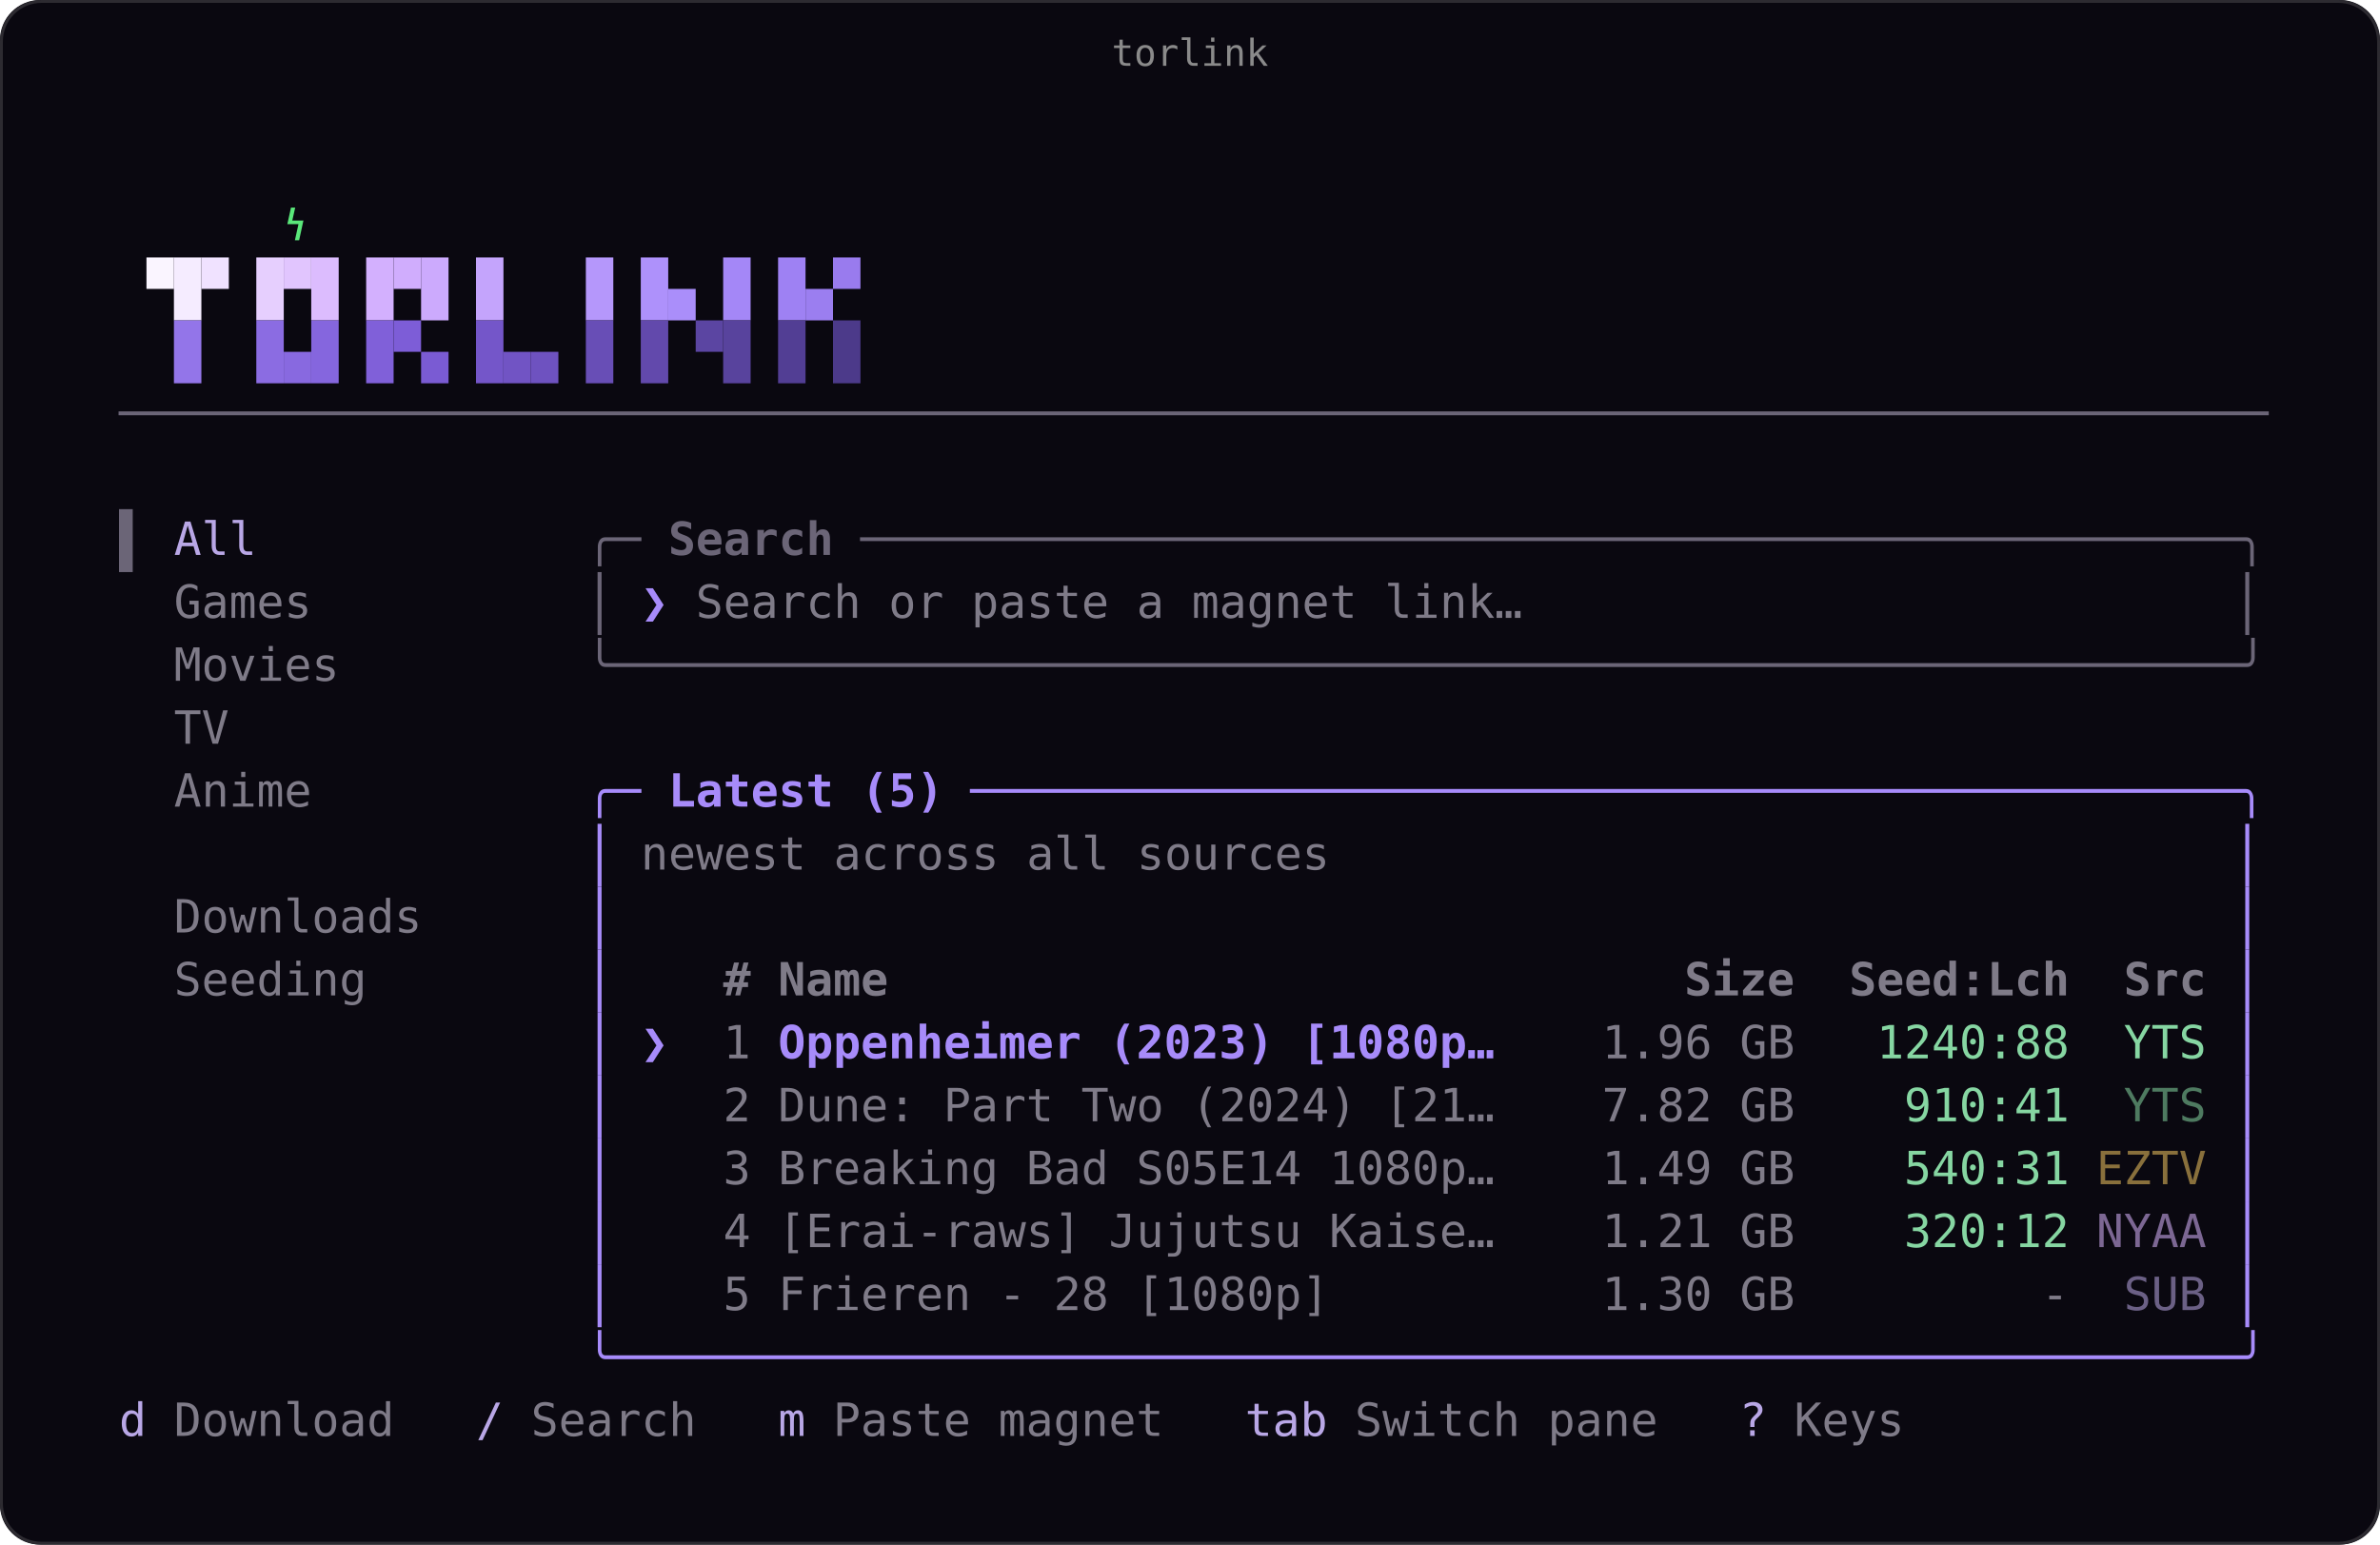
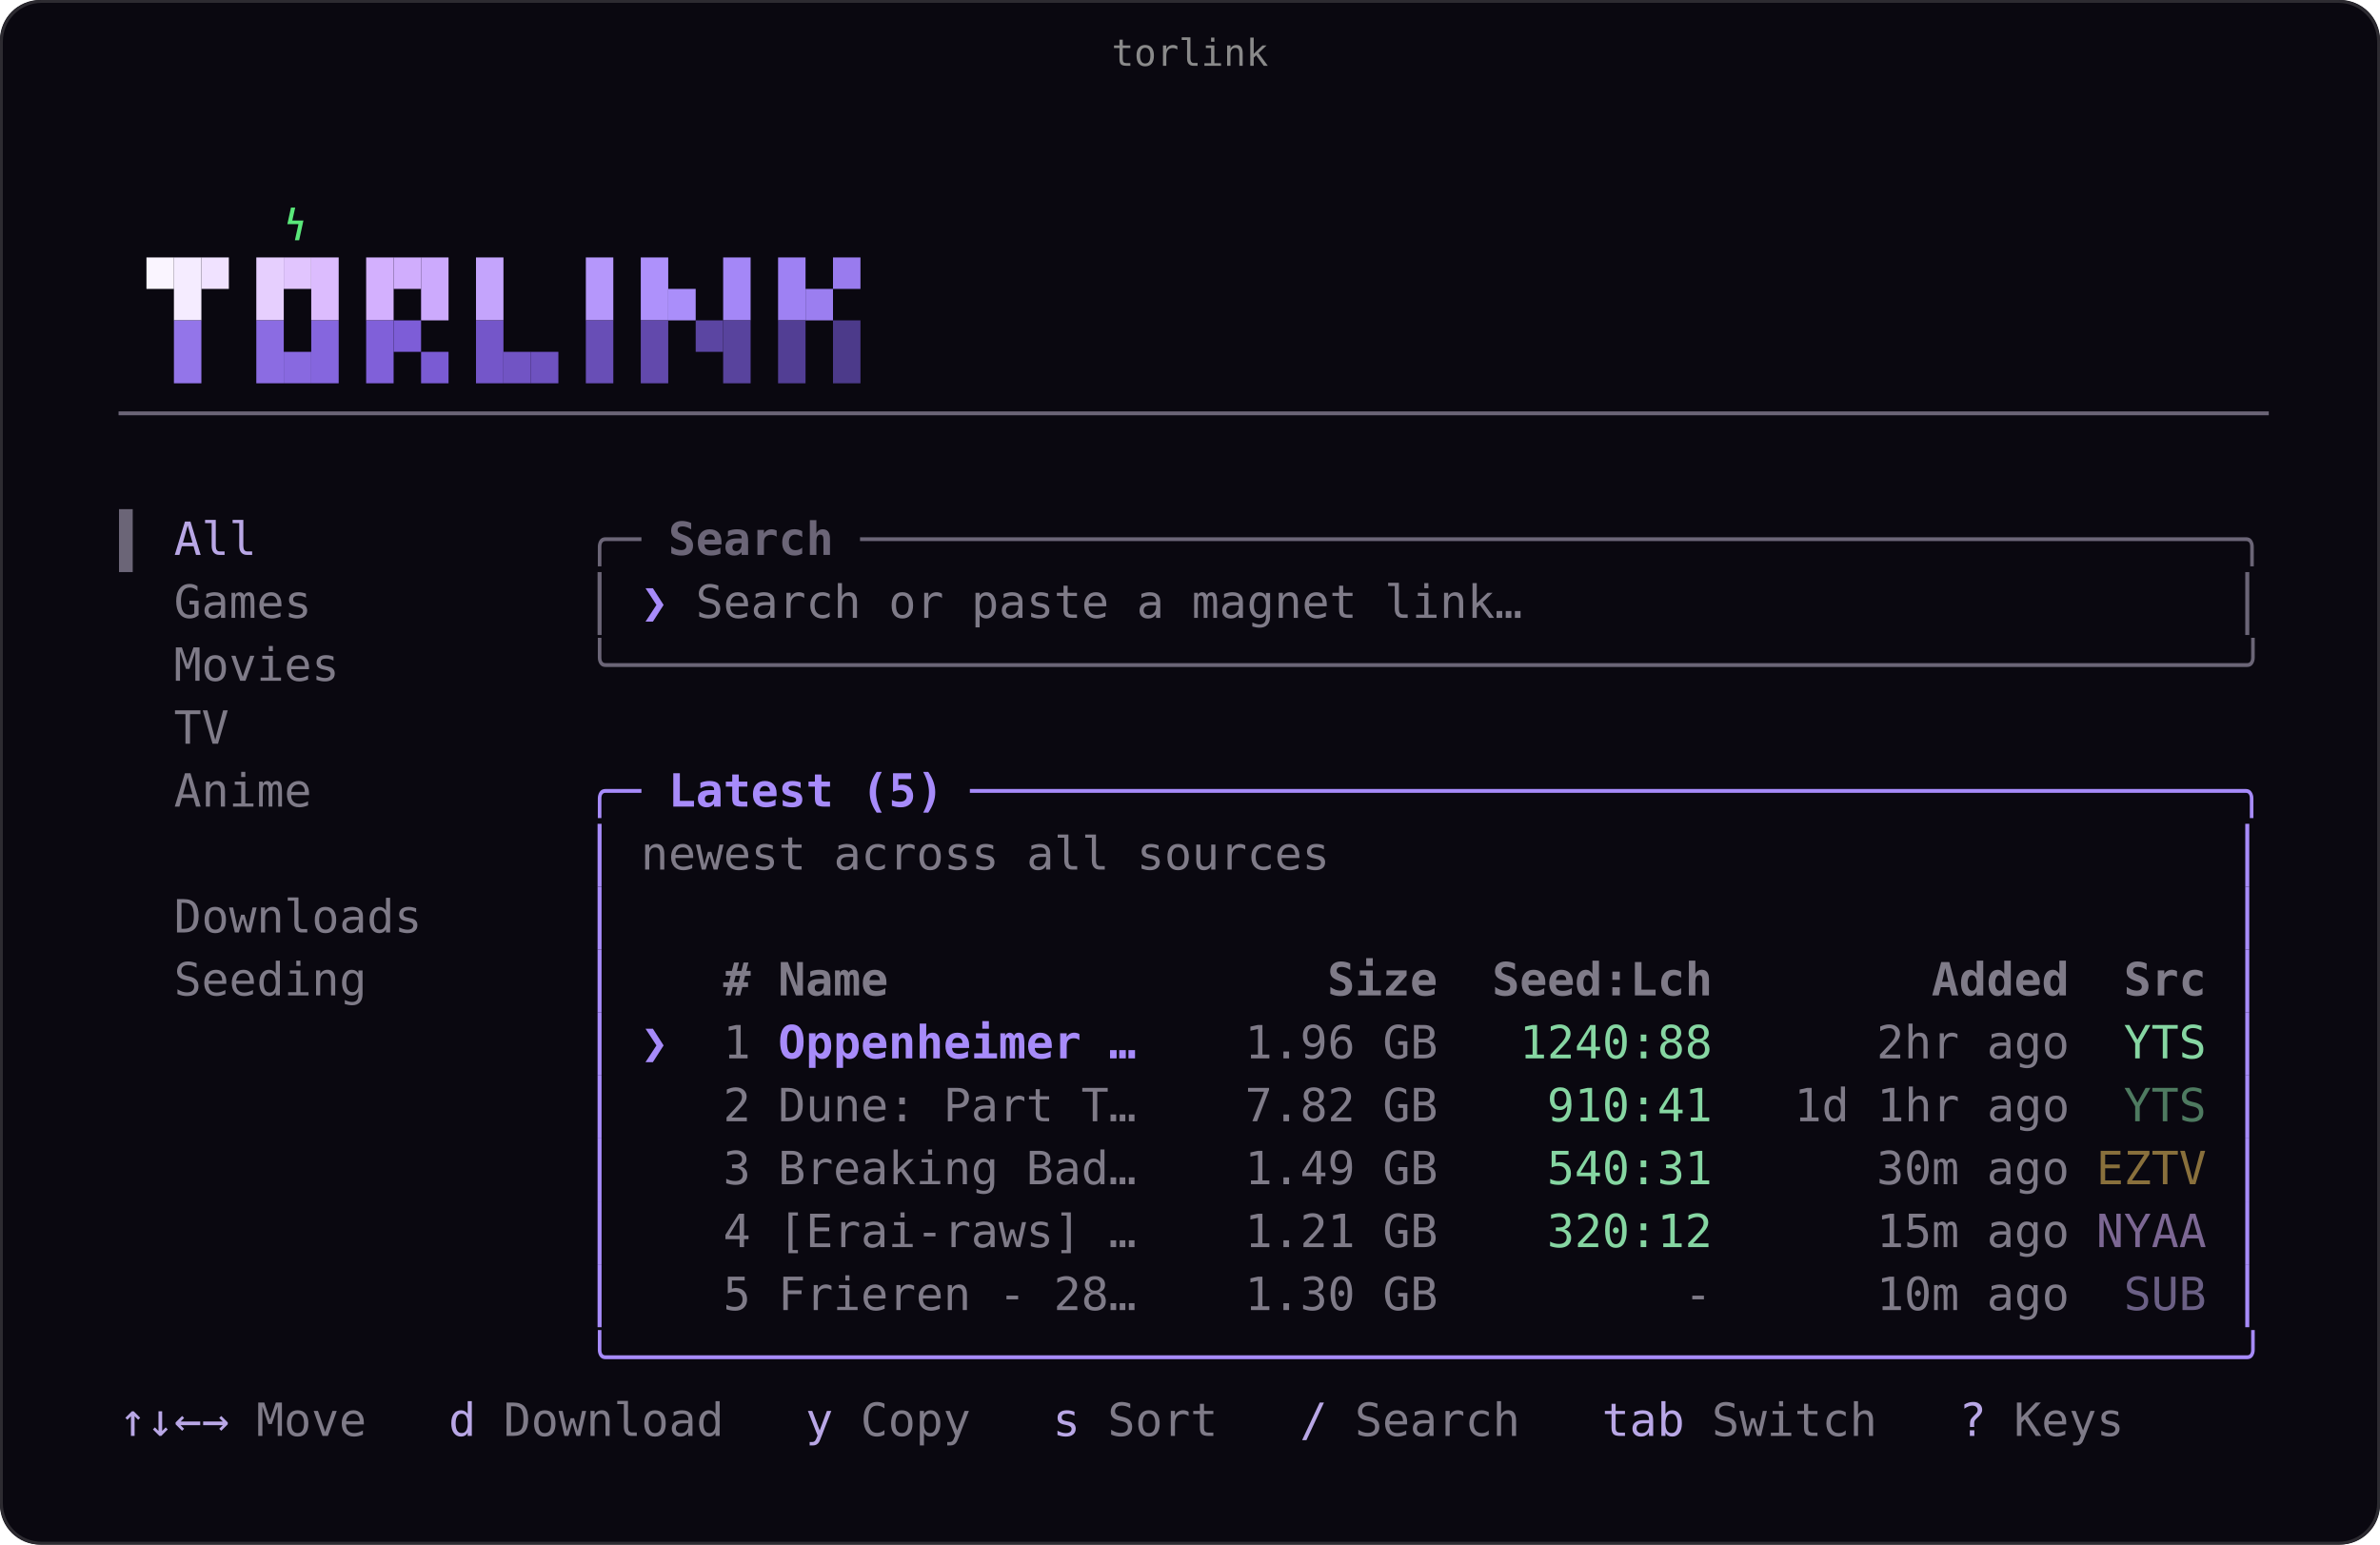
<svg xmlns="http://www.w3.org/2000/svg" width="832" height="540" viewBox="0 0 832 540" style="max-width: 832px; width: 100%; height: auto;" role="img">
  <rect width="100%" height="100%" rx="14" fill="#0a0810" />
  <rect x="0.5" y="0.5" width="831" height="539" rx="14" fill="none" stroke="#2d2b31" stroke-width="1" />
  <text x="416" y="23" text-anchor="middle" font-family="ui-monospace, &quot;Cascadia Mono&quot;, &quot;SF Mono&quot;, Menlo, Consolas, &quot;DejaVu Sans Mono&quot;, monospace" font-size="13" fill="#8a8a8a">torlink</text>
  <g font-family="ui-monospace, &quot;Cascadia Mono&quot;, &quot;SF Mono&quot;, Menlo, Consolas, &quot;DejaVu Sans Mono&quot;, monospace" font-size="16" fill="#ddd8ea">
    <text x="99.2" y="84" textLength="9.6" lengthAdjust="spacingAndGlyphs" xml:space="preserve" fill="#5ae87a" font-weight="600">𐓏</text>
    <rect x="51.2" y="90" width="9.6" height="11" fill="#faf5ff" />
    <rect x="60.8" y="90" width="9.6" height="22" fill="#f5ecff" />
    <rect x="70.4" y="90" width="9.6" height="11" fill="#f0e2ff" />
    <rect x="89.6" y="90" width="9.6" height="22" fill="#e6cffe" />
    <rect x="99.2" y="90" width="9.6" height="11" fill="#e1c5fe" />
    <rect x="108.8" y="90" width="9.6" height="22" fill="#dcbcfe" />
    <rect x="128" y="90" width="9.6" height="22" fill="#d3b0fe" />
    <rect x="137.6" y="90" width="9.6" height="11" fill="#d0adfd" />
    <rect x="147.2" y="90" width="9.6" height="22" fill="#ccaafd" />
    <rect x="166.4" y="90" width="9.6" height="22" fill="#c4a4fc" />
    <rect x="204.8" y="90" width="9.6" height="22" fill="#b597fb" />
    <rect x="224" y="90" width="9.6" height="22" fill="#ae91fb" />
    <rect x="233.6" y="101" width="9.6" height="11" fill="#aa8efa" />
    <rect x="252.8" y="90" width="9.6" height="22" fill="#a487f7" />
    <rect x="272" y="90" width="9.6" height="22" fill="#9e81f3" />
    <rect x="281.6" y="101" width="9.6" height="11" fill="#9b7ef0" />
    <rect x="291.2" y="90" width="9.6" height="11" fill="#997bee" />
    <rect x="60.8" y="112" width="9.6" height="22" fill="#9375e9" />
    <rect x="89.6" y="112" width="9.6" height="22" fill="#8b6ce2" />
    <rect x="99.2" y="123" width="9.6" height="11" fill="#8869e0" />
    <rect x="108.8" y="112" width="9.6" height="22" fill="#8566de" />
    <rect x="128" y="112" width="9.6" height="22" fill="#8060d9" />
    <rect x="137.6" y="112" width="9.6" height="11" fill="#7d5dd7" />
    <rect x="147.2" y="123" width="9.6" height="11" fill="#7a5bd3" />
    <rect x="166.4" y="112" width="9.6" height="22" fill="#7456c9" />
    <rect x="176" y="123" width="9.6" height="11" fill="#7154c4" />
    <rect x="185.6" y="123" width="9.6" height="11" fill="#6e52c0" />
    <rect x="204.8" y="112" width="9.6" height="22" fill="#684eb6" />
    <rect x="224" y="112" width="9.6" height="22" fill="#6249ac" />
    <rect x="243.2" y="112" width="9.6" height="11" fill="#5b45a2" />
    <rect x="252.8" y="112" width="9.6" height="22" fill="#58439d" />
    <rect x="272" y="112" width="9.6" height="22" fill="#523e94" />
    <rect x="291.2" y="112" width="9.6" height="22" fill="#4c3a8a" />
    <text x="41.6" y="150" textLength="748.8" lengthAdjust="spacingAndGlyphs" xml:space="preserve" fill="#6b6577">──────────────────────────────────────────────────────────────────────────────</text>
    <rect x="41.6" y="178" width="4.8" height="22" fill="#6b6577" />
    <text x="60.8" y="194" textLength="28.8" lengthAdjust="spacingAndGlyphs" xml:space="preserve" fill="#b9a7e6">All</text>
    <text x="204.8" y="194" textLength="19.2" lengthAdjust="spacingAndGlyphs" xml:space="preserve" fill="#6b6577">╭─</text>
    <text x="233.6" y="194" textLength="57.6" lengthAdjust="spacingAndGlyphs" xml:space="preserve" fill="#6b6577" font-weight="600">Search</text>
    <text x="300.8" y="194" textLength="489.6" lengthAdjust="spacingAndGlyphs" xml:space="preserve" fill="#6b6577">──────────────────────────────────────────────────╮</text>
    <text x="60.8" y="216" textLength="48" lengthAdjust="spacingAndGlyphs" xml:space="preserve" fill-opacity="0.55">Games</text>
    <rect x="208.9" y="200" width="1.4" height="22" fill="#6b6577" />
    <text x="224" y="216" textLength="9.6" lengthAdjust="spacingAndGlyphs" xml:space="preserve" fill="#a78bfa">❯</text>
    <text x="243.2" y="216" textLength="288" lengthAdjust="spacingAndGlyphs" xml:space="preserve" fill-opacity="0.55">Search or paste a magnet link…</text>
    <rect x="784.9" y="200" width="1.4" height="22" fill="#6b6577" />
    <text x="60.8" y="238" textLength="57.6" lengthAdjust="spacingAndGlyphs" xml:space="preserve" fill-opacity="0.55">Movies</text>
    <text x="204.8" y="238" textLength="585.6" lengthAdjust="spacingAndGlyphs" xml:space="preserve" fill="#6b6577">╰───────────────────────────────────────────────────────────╯</text>
    <text x="60.8" y="260" textLength="19.2" lengthAdjust="spacingAndGlyphs" xml:space="preserve" fill-opacity="0.55">TV</text>
    <text x="60.8" y="282" textLength="48" lengthAdjust="spacingAndGlyphs" xml:space="preserve" fill-opacity="0.55">Anime</text>
    <text x="204.8" y="282" textLength="19.2" lengthAdjust="spacingAndGlyphs" xml:space="preserve" fill="#a78bfa">╭─</text>
    <text x="233.6" y="282" textLength="96" lengthAdjust="spacingAndGlyphs" xml:space="preserve" fill="#a78bfa" font-weight="600">Latest (5)</text>
    <text x="339.2" y="282" textLength="451.2" lengthAdjust="spacingAndGlyphs" xml:space="preserve" fill="#a78bfa">──────────────────────────────────────────────╮</text>
    <rect x="208.9" y="288" width="1.4" height="22" fill="#a78bfa" />
    <text x="224" y="304" textLength="240" lengthAdjust="spacingAndGlyphs" xml:space="preserve" fill-opacity="0.55">newest across all sources</text>
    <rect x="784.9" y="288" width="1.4" height="22" fill="#a78bfa" />
    <text x="60.8" y="326" textLength="86.4" lengthAdjust="spacingAndGlyphs" xml:space="preserve" fill-opacity="0.55">Downloads</text>
    <rect x="208.9" y="310" width="1.4" height="22" fill="#a78bfa" />
    <rect x="784.9" y="310" width="1.4" height="22" fill="#a78bfa" />
    <text x="60.8" y="348" textLength="67.2" lengthAdjust="spacingAndGlyphs" xml:space="preserve" fill-opacity="0.55">Seeding</text>
    <rect x="208.9" y="332" width="1.4" height="22" fill="#a78bfa" />
    <text x="252.8" y="348" textLength="9.6" lengthAdjust="spacingAndGlyphs" xml:space="preserve" fill-opacity="0.55" font-weight="600">#</text>
    <text x="272" y="348" textLength="38.4" lengthAdjust="spacingAndGlyphs" xml:space="preserve" fill-opacity="0.55" font-weight="600">Name</text>
-     <text x="588.8" y="348" textLength="38.4" lengthAdjust="spacingAndGlyphs" xml:space="preserve" fill-opacity="0.55" font-weight="600">Size</text>
-     <text x="646.4" y="348" textLength="76.8" lengthAdjust="spacingAndGlyphs" xml:space="preserve" fill-opacity="0.55" font-weight="600">Seed:Lch</text>
+     <text x="464" y="348" textLength="38.4" lengthAdjust="spacingAndGlyphs" xml:space="preserve" fill-opacity="0.55" font-weight="600">Size</text>
+     <text x="521.6" y="348" textLength="76.8" lengthAdjust="spacingAndGlyphs" xml:space="preserve" fill-opacity="0.55" font-weight="600">Seed:Lch</text>
+     <text x="675.2" y="348" textLength="48" lengthAdjust="spacingAndGlyphs" xml:space="preserve" fill-opacity="0.55" font-weight="600">Added</text>
    <text x="742.4" y="348" textLength="28.8" lengthAdjust="spacingAndGlyphs" xml:space="preserve" fill-opacity="0.55" font-weight="600">Src</text>
    <rect x="784.9" y="332" width="1.4" height="22" fill="#a78bfa" />
    <rect x="208.9" y="354" width="1.4" height="22" fill="#a78bfa" />
    <text x="224" y="370" textLength="9.6" lengthAdjust="spacingAndGlyphs" xml:space="preserve" fill="#a78bfa">❯</text>
    <text x="252.8" y="370" textLength="9.6" lengthAdjust="spacingAndGlyphs" xml:space="preserve" fill-opacity="0.55">1</text>
-     <text x="272" y="370" textLength="249.6" lengthAdjust="spacingAndGlyphs" xml:space="preserve" fill="#a78bfa" font-weight="600">Oppenheimer (2023) [1080p…</text>
-     <text x="560" y="370" textLength="67.2" lengthAdjust="spacingAndGlyphs" xml:space="preserve" fill-opacity="0.55">1.96 GB</text>
-     <text x="656" y="370" textLength="67.2" lengthAdjust="spacingAndGlyphs" xml:space="preserve" fill="#86d6a2">1240:88</text>
+     <text x="272" y="370" textLength="124.8" lengthAdjust="spacingAndGlyphs" xml:space="preserve" fill="#a78bfa" font-weight="600">Oppenheimer …</text>
+     <text x="435.2" y="370" textLength="67.2" lengthAdjust="spacingAndGlyphs" xml:space="preserve" fill-opacity="0.55">1.96 GB</text>
+     <text x="531.2" y="370" textLength="67.2" lengthAdjust="spacingAndGlyphs" xml:space="preserve" fill="#86d6a2">1240:88</text>
+     <text x="656" y="370" textLength="67.2" lengthAdjust="spacingAndGlyphs" xml:space="preserve" fill-opacity="0.55">2hr ago</text>
    <text x="742.4" y="370" textLength="28.8" lengthAdjust="spacingAndGlyphs" xml:space="preserve" fill="#86d6a2">YTS</text>
    <rect x="784.9" y="354" width="1.4" height="22" fill="#a78bfa" />
    <rect x="208.9" y="376" width="1.4" height="22" fill="#a78bfa" />
    <text x="252.8" y="392" textLength="9.6" lengthAdjust="spacingAndGlyphs" xml:space="preserve" fill-opacity="0.55">2</text>
-     <text x="272" y="392" textLength="249.6" lengthAdjust="spacingAndGlyphs" xml:space="preserve" fill-opacity="0.55">Dune: Part Two (2024) [21…</text>
-     <text x="560" y="392" textLength="67.2" lengthAdjust="spacingAndGlyphs" xml:space="preserve" fill-opacity="0.55">7.82 GB</text>
-     <text x="665.6" y="392" textLength="57.6" lengthAdjust="spacingAndGlyphs" xml:space="preserve" fill="#86d6a2">910:41</text>
+     <text x="272" y="392" textLength="124.8" lengthAdjust="spacingAndGlyphs" xml:space="preserve" fill-opacity="0.55">Dune: Part T…</text>
+     <text x="435.2" y="392" textLength="67.2" lengthAdjust="spacingAndGlyphs" xml:space="preserve" fill-opacity="0.55">7.82 GB</text>
+     <text x="540.8" y="392" textLength="57.6" lengthAdjust="spacingAndGlyphs" xml:space="preserve" fill="#86d6a2">910:41</text>
+     <text x="627.2" y="392" textLength="96" lengthAdjust="spacingAndGlyphs" xml:space="preserve" fill-opacity="0.55">1d 1hr ago</text>
    <text x="742.4" y="392" textLength="28.8" lengthAdjust="spacingAndGlyphs" xml:space="preserve" fill="#86d6a2" fill-opacity="0.55">YTS</text>
    <rect x="784.9" y="376" width="1.4" height="22" fill="#a78bfa" />
    <rect x="208.9" y="398" width="1.4" height="22" fill="#a78bfa" />
    <text x="252.8" y="414" textLength="9.6" lengthAdjust="spacingAndGlyphs" xml:space="preserve" fill-opacity="0.55">3</text>
-     <text x="272" y="414" textLength="249.6" lengthAdjust="spacingAndGlyphs" xml:space="preserve" fill-opacity="0.55">Breaking Bad S05E14 1080p…</text>
-     <text x="560" y="414" textLength="67.2" lengthAdjust="spacingAndGlyphs" xml:space="preserve" fill-opacity="0.55">1.49 GB</text>
-     <text x="665.6" y="414" textLength="57.6" lengthAdjust="spacingAndGlyphs" xml:space="preserve" fill="#86d6a2">540:31</text>
+     <text x="272" y="414" textLength="124.8" lengthAdjust="spacingAndGlyphs" xml:space="preserve" fill-opacity="0.55">Breaking Bad…</text>
+     <text x="435.2" y="414" textLength="67.2" lengthAdjust="spacingAndGlyphs" xml:space="preserve" fill-opacity="0.55">1.49 GB</text>
+     <text x="540.8" y="414" textLength="57.6" lengthAdjust="spacingAndGlyphs" xml:space="preserve" fill="#86d6a2">540:31</text>
+     <text x="656" y="414" textLength="67.2" lengthAdjust="spacingAndGlyphs" xml:space="preserve" fill-opacity="0.55">30m ago</text>
    <text x="732.8" y="414" textLength="38.4" lengthAdjust="spacingAndGlyphs" xml:space="preserve" fill="#f0c560" fill-opacity="0.55">EZTV</text>
    <rect x="784.9" y="398" width="1.4" height="22" fill="#a78bfa" />
    <rect x="208.9" y="420" width="1.4" height="22" fill="#a78bfa" />
    <text x="252.8" y="436" textLength="9.6" lengthAdjust="spacingAndGlyphs" xml:space="preserve" fill-opacity="0.55">4</text>
-     <text x="272" y="436" textLength="249.6" lengthAdjust="spacingAndGlyphs" xml:space="preserve" fill-opacity="0.55">[Erai-raws] Jujutsu Kaise…</text>
-     <text x="560" y="436" textLength="67.2" lengthAdjust="spacingAndGlyphs" xml:space="preserve" fill-opacity="0.55">1.21 GB</text>
-     <text x="665.6" y="436" textLength="57.6" lengthAdjust="spacingAndGlyphs" xml:space="preserve" fill="#86d6a2">320:12</text>
+     <text x="272" y="436" textLength="124.8" lengthAdjust="spacingAndGlyphs" xml:space="preserve" fill-opacity="0.55">[Erai-raws] …</text>
+     <text x="435.2" y="436" textLength="67.2" lengthAdjust="spacingAndGlyphs" xml:space="preserve" fill-opacity="0.55">1.21 GB</text>
+     <text x="540.8" y="436" textLength="57.6" lengthAdjust="spacingAndGlyphs" xml:space="preserve" fill="#86d6a2">320:12</text>
+     <text x="656" y="436" textLength="67.2" lengthAdjust="spacingAndGlyphs" xml:space="preserve" fill-opacity="0.55">15m ago</text>
    <text x="732.8" y="436" textLength="38.4" lengthAdjust="spacingAndGlyphs" xml:space="preserve" fill="#d8b4fe" fill-opacity="0.55">NYAA</text>
    <rect x="784.9" y="420" width="1.4" height="22" fill="#a78bfa" />
    <rect x="208.9" y="442" width="1.4" height="22" fill="#a78bfa" />
    <text x="252.8" y="458" textLength="9.6" lengthAdjust="spacingAndGlyphs" xml:space="preserve" fill-opacity="0.55">5</text>
-     <text x="272" y="458" textLength="192" lengthAdjust="spacingAndGlyphs" xml:space="preserve" fill-opacity="0.55">Frieren - 28 [1080p]</text>
-     <text x="560" y="458" textLength="67.2" lengthAdjust="spacingAndGlyphs" xml:space="preserve" fill-opacity="0.55">1.30 GB</text>
-     <text x="713.6" y="458" textLength="9.6" lengthAdjust="spacingAndGlyphs" xml:space="preserve" fill-opacity="0.55">-</text>
+     <text x="272" y="458" textLength="124.8" lengthAdjust="spacingAndGlyphs" xml:space="preserve" fill-opacity="0.55">Frieren - 28…</text>
+     <text x="435.2" y="458" textLength="67.2" lengthAdjust="spacingAndGlyphs" xml:space="preserve" fill-opacity="0.55">1.30 GB</text>
+     <text x="588.8" y="458" textLength="9.6" lengthAdjust="spacingAndGlyphs" xml:space="preserve" fill-opacity="0.55">-</text>
+     <text x="656" y="458" textLength="67.2" lengthAdjust="spacingAndGlyphs" xml:space="preserve" fill-opacity="0.55">10m ago</text>
    <text x="742.4" y="458" textLength="28.8" lengthAdjust="spacingAndGlyphs" xml:space="preserve" fill="#b9a7e6" fill-opacity="0.55">SUB</text>
    <rect x="784.9" y="442" width="1.4" height="22" fill="#a78bfa" />
    <text x="204.8" y="480" textLength="585.6" lengthAdjust="spacingAndGlyphs" xml:space="preserve" fill="#a78bfa">╰───────────────────────────────────────────────────────────╯</text>
-     <text x="41.6" y="502" textLength="9.6" lengthAdjust="spacingAndGlyphs" xml:space="preserve" fill="#b9a7e6">d</text>
-     <text x="60.8" y="502" textLength="76.8" lengthAdjust="spacingAndGlyphs" xml:space="preserve" fill-opacity="0.55">Download</text>
-     <text x="166.4" y="502" textLength="9.6" lengthAdjust="spacingAndGlyphs" xml:space="preserve" fill="#b9a7e6">/</text>
-     <text x="185.6" y="502" textLength="57.6" lengthAdjust="spacingAndGlyphs" xml:space="preserve" fill-opacity="0.55">Search</text>
-     <text x="272" y="502" textLength="9.6" lengthAdjust="spacingAndGlyphs" xml:space="preserve" fill="#b9a7e6">m</text>
-     <text x="291.2" y="502" textLength="115.2" lengthAdjust="spacingAndGlyphs" xml:space="preserve" fill-opacity="0.55">Paste magnet</text>
-     <text x="435.2" y="502" textLength="28.8" lengthAdjust="spacingAndGlyphs" xml:space="preserve" fill="#b9a7e6">tab</text>
-     <text x="473.6" y="502" textLength="105.6" lengthAdjust="spacingAndGlyphs" xml:space="preserve" fill-opacity="0.55">Switch pane</text>
-     <text x="608" y="502" textLength="9.6" lengthAdjust="spacingAndGlyphs" xml:space="preserve" fill="#b9a7e6">?</text>
-     <text x="627.2" y="502" textLength="38.4" lengthAdjust="spacingAndGlyphs" xml:space="preserve" fill-opacity="0.55">Keys</text>
+     <text x="41.6" y="502" textLength="38.4" lengthAdjust="spacingAndGlyphs" xml:space="preserve" fill="#b9a7e6">↑↓←→</text>
+     <text x="89.6" y="502" textLength="38.4" lengthAdjust="spacingAndGlyphs" xml:space="preserve" fill-opacity="0.55">Move</text>
+     <text x="156.8" y="502" textLength="9.6" lengthAdjust="spacingAndGlyphs" xml:space="preserve" fill="#b9a7e6">d</text>
+     <text x="176" y="502" textLength="76.8" lengthAdjust="spacingAndGlyphs" xml:space="preserve" fill-opacity="0.55">Download</text>
+     <text x="281.6" y="502" textLength="9.6" lengthAdjust="spacingAndGlyphs" xml:space="preserve" fill="#b9a7e6">y</text>
+     <text x="300.8" y="502" textLength="38.4" lengthAdjust="spacingAndGlyphs" xml:space="preserve" fill-opacity="0.55">Copy</text>
+     <text x="368" y="502" textLength="9.6" lengthAdjust="spacingAndGlyphs" xml:space="preserve" fill="#b9a7e6">s</text>
+     <text x="387.2" y="502" textLength="38.4" lengthAdjust="spacingAndGlyphs" xml:space="preserve" fill-opacity="0.55">Sort</text>
+     <text x="454.4" y="502" textLength="9.6" lengthAdjust="spacingAndGlyphs" xml:space="preserve" fill="#b9a7e6">/</text>
+     <text x="473.6" y="502" textLength="57.6" lengthAdjust="spacingAndGlyphs" xml:space="preserve" fill-opacity="0.55">Search</text>
+     <text x="560" y="502" textLength="28.8" lengthAdjust="spacingAndGlyphs" xml:space="preserve" fill="#b9a7e6">tab</text>
+     <text x="598.4" y="502" textLength="57.6" lengthAdjust="spacingAndGlyphs" xml:space="preserve" fill-opacity="0.55">Switch</text>
+     <text x="684.8" y="502" textLength="9.6" lengthAdjust="spacingAndGlyphs" xml:space="preserve" fill="#b9a7e6">?</text>
+     <text x="704" y="502" textLength="38.4" lengthAdjust="spacingAndGlyphs" xml:space="preserve" fill-opacity="0.55">Keys</text>
  </g>
</svg>
